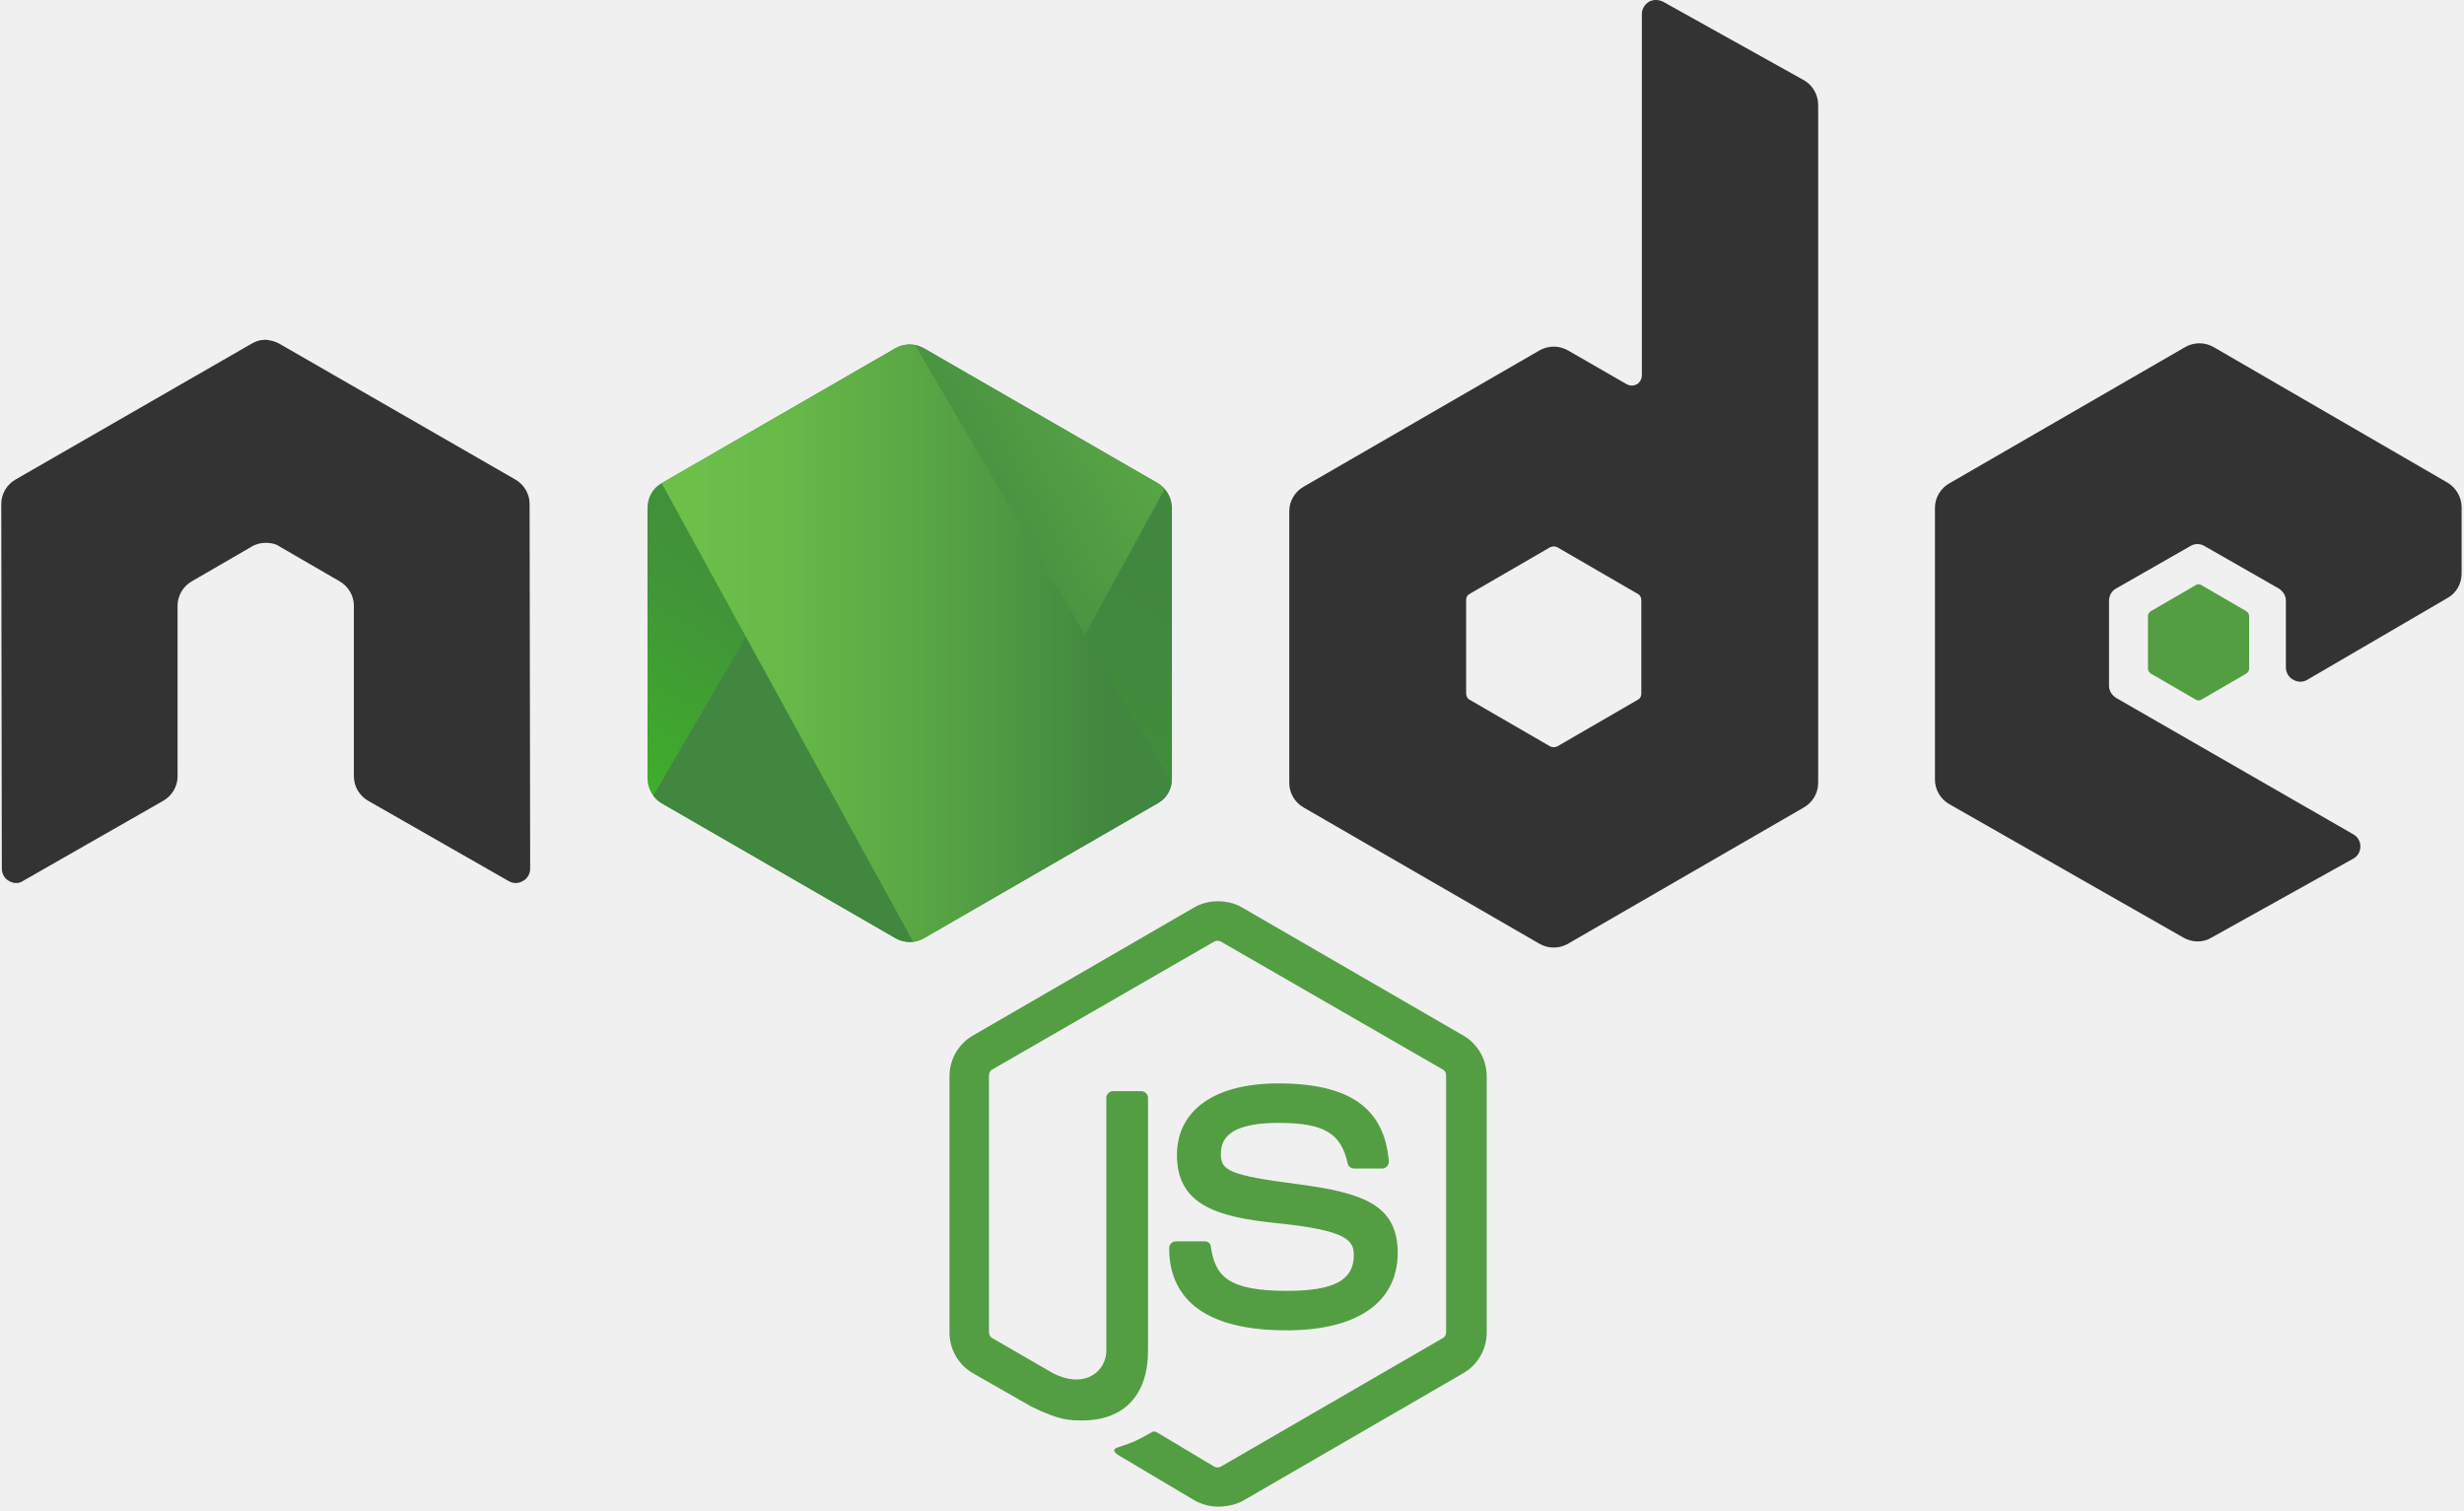
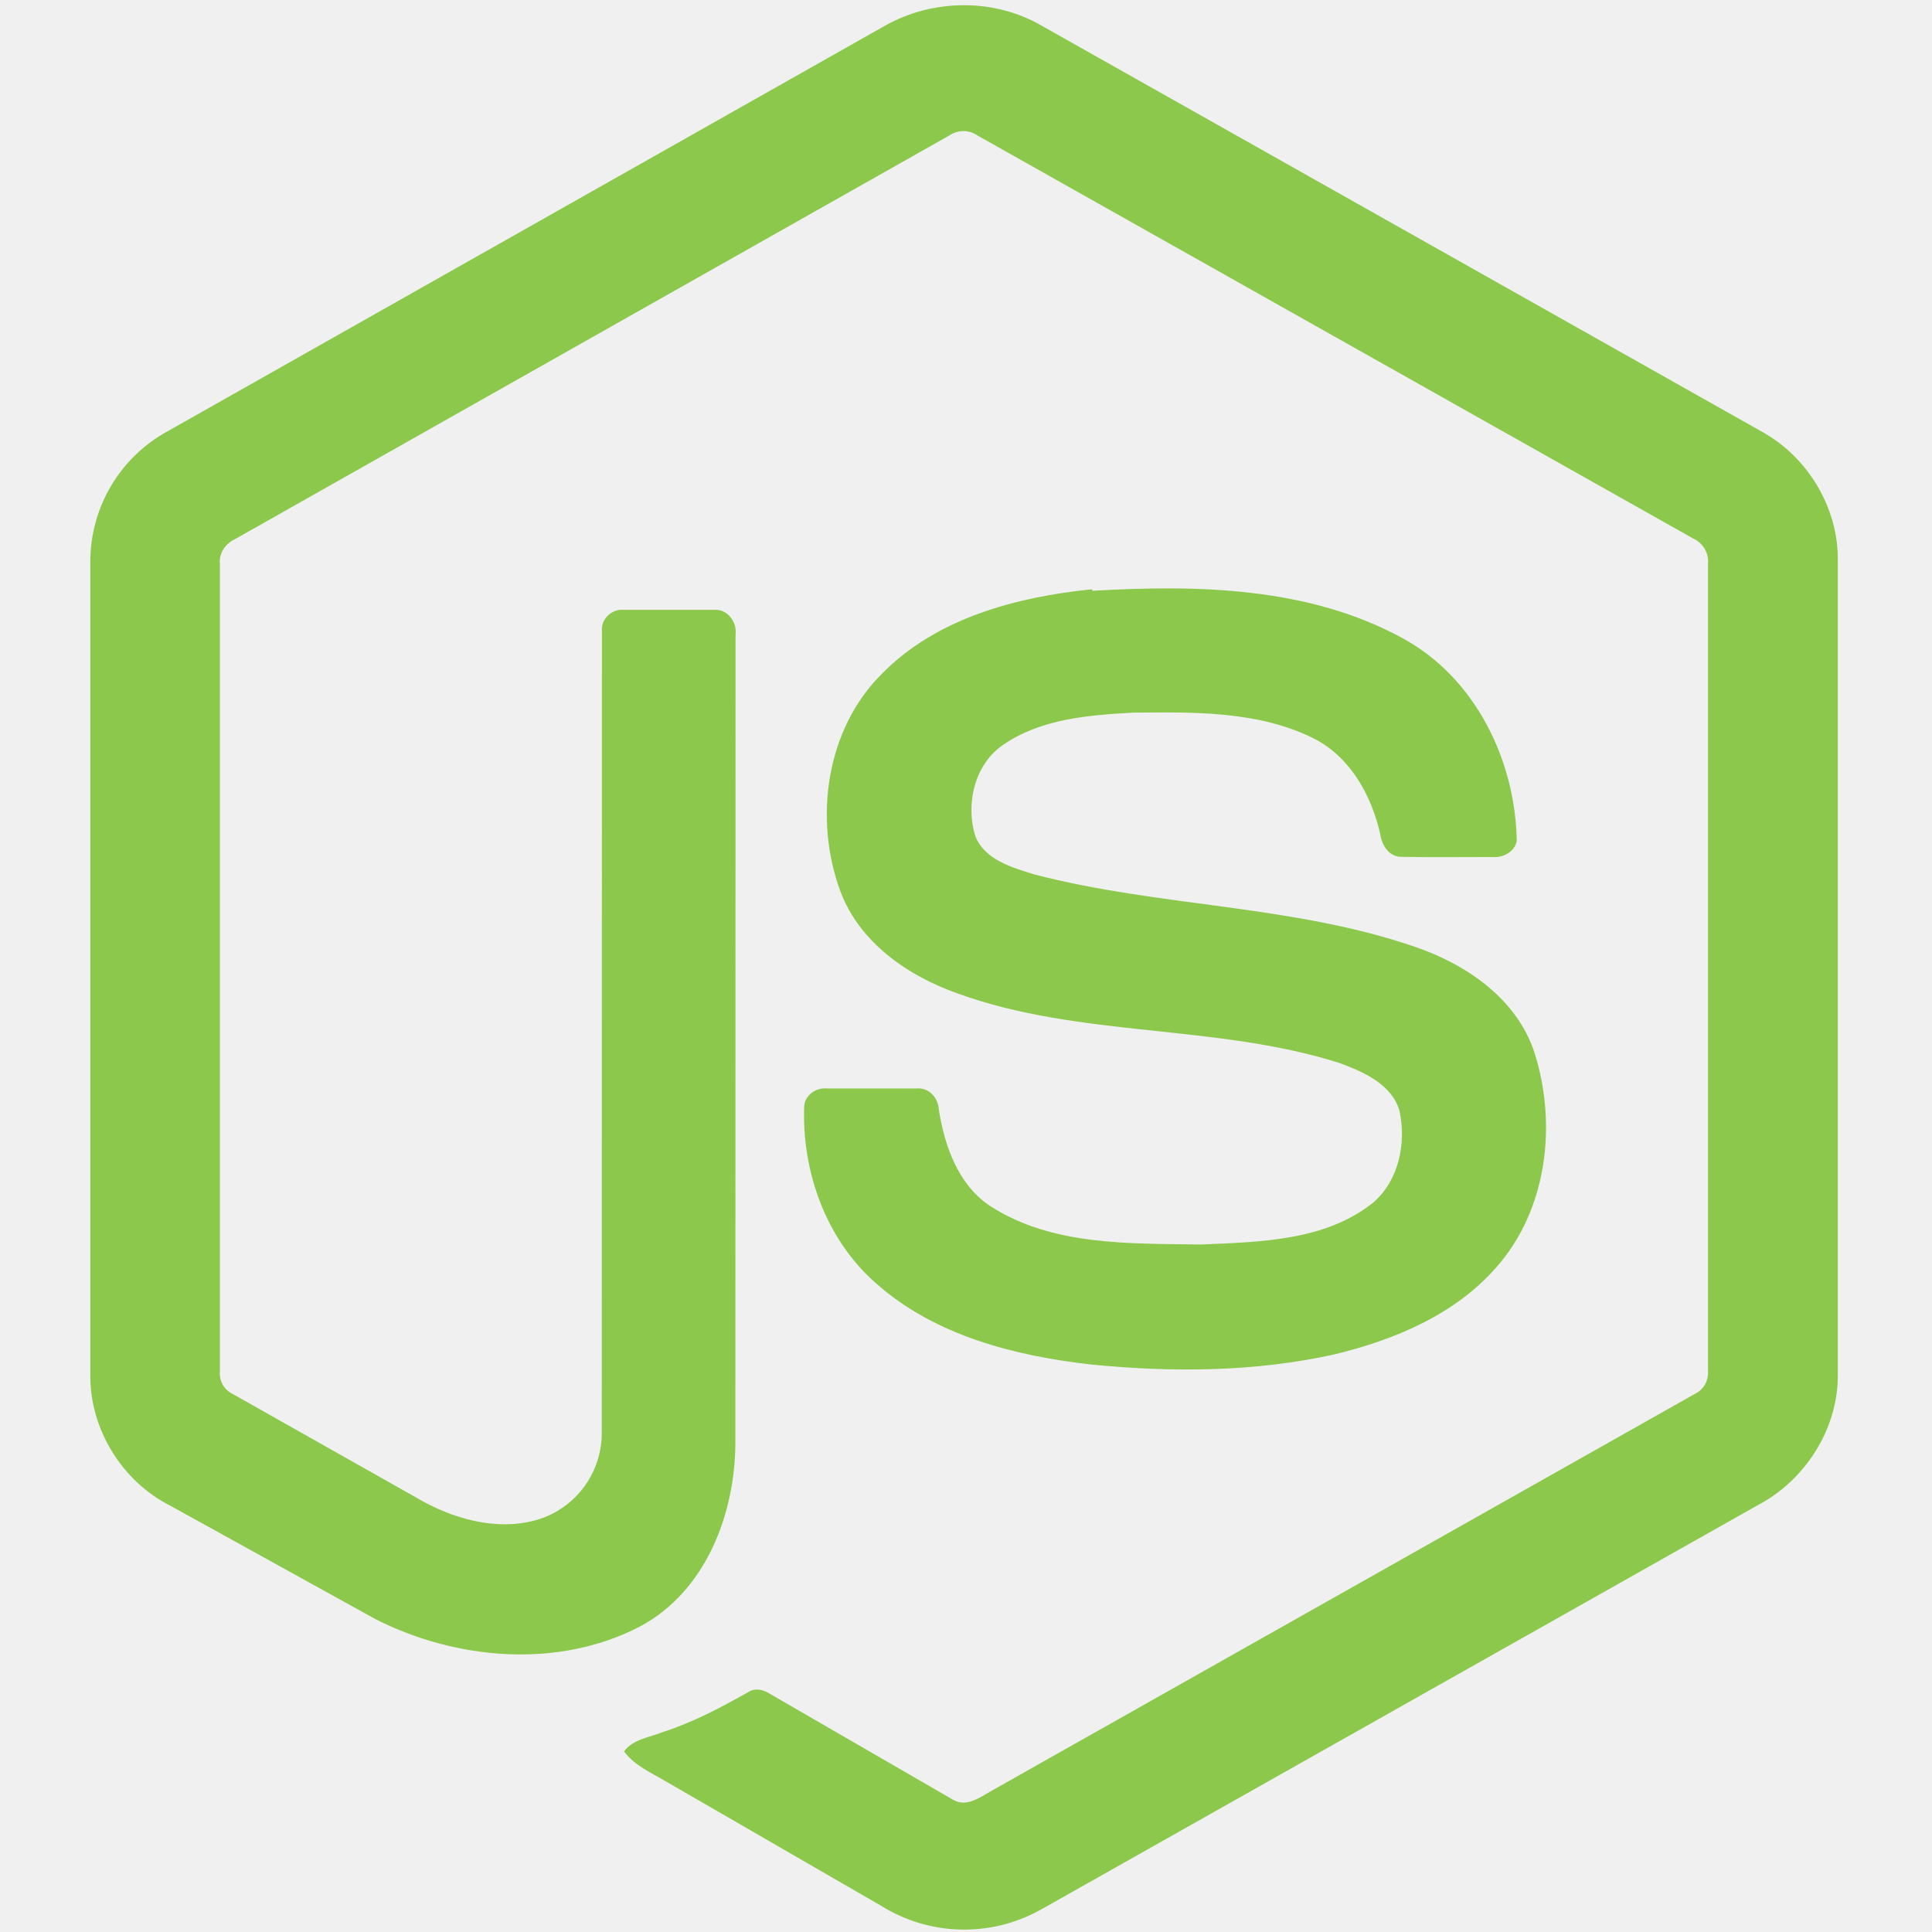
- <svg xmlns="http://www.w3.org/2000/svg" xmlns:xlink="http://www.w3.org/1999/xlink" width="2500" height="1533" viewBox="0 0 512 314" preserveAspectRatio="xMidYMid">
-   <defs>
-     <linearGradient x1="68.188%" y1="17.487%" x2="27.823%" y2="89.755%" id="b">
-       <stop stop-color="#41873F" offset="0%" />
-       <stop stop-color="#418B3D" offset="32.88%" />
-       <stop stop-color="#419637" offset="63.52%" />
-       <stop stop-color="#3FA92D" offset="93.19%" />
-       <stop stop-color="#3FAE2A" offset="100%" />
-     </linearGradient>
-     <path id="a" d="M57.903 1.85a5.957 5.957 0 0 0-5.894 0L3.352 29.933c-1.85 1.04-2.89 3.005-2.89 5.085v56.286c0 2.08 1.156 4.045 2.89 5.085l48.657 28.085a5.957 5.957 0 0 0 5.894 0l48.658-28.085c1.849-1.04 2.89-3.005 2.89-5.085V35.019c0-2.08-1.157-4.045-2.89-5.085L57.903 1.85z" />
-     <linearGradient x1="43.277%" y1="55.169%" x2="159.245%" y2="-18.306%" id="d">
-       <stop stop-color="#41873F" offset="13.76%" />
-       <stop stop-color="#54A044" offset="40.32%" />
-       <stop stop-color="#66B848" offset="71.36%" />
-       <stop stop-color="#6CC04A" offset="90.81%" />
-     </linearGradient>
-     <linearGradient x1="-4413.77%" y1="13.43%" x2="5327.93%" y2="13.43%" id="e">
-       <stop stop-color="#6CC04A" offset="9.192%" />
-       <stop stop-color="#66B848" offset="28.64%" />
-       <stop stop-color="#54A044" offset="59.68%" />
-       <stop stop-color="#41873F" offset="86.24%" />
-     </linearGradient>
-     <linearGradient x1="-4.389%" y1="49.997%" x2="101.499%" y2="49.997%" id="f">
-       <stop stop-color="#6CC04A" offset="9.192%" />
-       <stop stop-color="#66B848" offset="28.64%" />
-       <stop stop-color="#54A044" offset="59.68%" />
-       <stop stop-color="#41873F" offset="86.24%" />
-     </linearGradient>
-     <linearGradient x1="-9713.77%" y1="36.21%" x2="27.93%" y2="36.21%" id="g">
-       <stop stop-color="#6CC04A" offset="9.192%" />
-       <stop stop-color="#66B848" offset="28.64%" />
-       <stop stop-color="#54A044" offset="59.68%" />
-       <stop stop-color="#41873F" offset="86.24%" />
-     </linearGradient>
-     <linearGradient x1="-103.861%" y1="50.275%" x2="100.797%" y2="50.275%" id="h">
-       <stop stop-color="#6CC04A" offset="9.192%" />
-       <stop stop-color="#66B848" offset="28.64%" />
-       <stop stop-color="#54A044" offset="59.68%" />
-       <stop stop-color="#41873F" offset="86.24%" />
-     </linearGradient>
-     <linearGradient x1="130.613%" y1="-211.069%" x2="4.393%" y2="201.605%" id="i">
-       <stop stop-color="#41873F" offset="0%" />
-       <stop stop-color="#418B3D" offset="32.88%" />
-       <stop stop-color="#419637" offset="63.52%" />
-       <stop stop-color="#3FA92D" offset="93.19%" />
-       <stop stop-color="#3FAE2A" offset="100%" />
-     </linearGradient>
-   </defs>
-   <g fill="none">
-     <path d="M253.11 313.094c-1.733 0-3.351-.462-4.854-1.271l-15.371-9.13c-2.312-1.272-1.156-1.734-.462-1.965 3.12-1.04 3.698-1.272 6.934-3.12.347-.232.81-.116 1.156.115l11.789 7.05c.462.231 1.04.231 1.386 0l46.115-26.698c.462-.231.694-.694.694-1.271v-53.28c0-.579-.232-1.04-.694-1.272l-46.115-26.582c-.462-.232-1.04-.232-1.386 0l-46.115 26.582c-.462.231-.694.809-.694 1.271v53.28c0 .463.232 1.04.694 1.272l12.598 7.281c6.819 3.467 11.095-.578 11.095-4.623v-52.587c0-.693.578-1.387 1.387-1.387h5.894c.694 0 1.387.578 1.387 1.387v52.587c0 9.13-4.97 14.447-13.638 14.447-2.658 0-4.738 0-10.633-2.89l-12.135-6.934c-3.005-1.733-4.854-4.97-4.854-8.437v-53.28c0-3.467 1.849-6.704 4.854-8.437l46.114-26.698c2.89-1.618 6.82-1.618 9.709 0l46.114 26.698c3.005 1.733 4.855 4.97 4.855 8.437v53.28c0 3.467-1.85 6.704-4.855 8.437l-46.114 26.698c-1.503.694-3.236 1.04-4.854 1.04zm14.216-36.637c-20.225 0-24.386-9.246-24.386-17.105 0-.694.578-1.387 1.387-1.387h6.01c.693 0 1.271.462 1.271 1.156.925 6.125 3.583 9.13 15.834 9.13 9.708 0 13.87-2.196 13.87-7.397 0-3.005-1.157-5.2-16.297-6.703-12.598-1.272-20.457-4.045-20.457-14.1 0-9.362 7.86-14.91 21.035-14.91 14.793 0 22.075 5.086 23 16.18 0 .348-.116.694-.347 1.041-.232.231-.578.462-.925.462h-6.01c-.578 0-1.156-.462-1.271-1.04-1.387-6.356-4.97-8.437-14.447-8.437-10.633 0-11.905 3.699-11.905 6.472 0 3.352 1.503 4.392 15.834 6.241 14.216 1.85 20.92 4.508 20.92 14.447-.116 10.171-8.437 15.95-23.116 15.95z" fill="#539E43" />
-     <path d="M110.028 104.712c0-2.08-1.156-4.046-3.005-5.086l-49.004-28.2c-.81-.463-1.734-.694-2.658-.81h-.463c-.924 0-1.849.347-2.658.81l-49.004 28.2c-1.85 1.04-3.005 3.005-3.005 5.086l.116 75.817c0 1.04.578 2.08 1.502 2.543.925.578 2.08.578 2.89 0l29.125-16.643c1.849-1.04 3.005-3.005 3.005-5.085v-35.482c0-2.08 1.155-4.045 3.005-5.085l12.366-7.166c.925-.578 1.965-.81 3.005-.81 1.04 0 2.08.232 2.89.81l12.366 7.166c1.85 1.04 3.005 3.004 3.005 5.085v35.482c0 2.08 1.156 4.045 3.005 5.085l29.125 16.643c.925.578 2.08.578 3.005 0 .925-.463 1.503-1.503 1.503-2.543l-.116-75.817zM345.571.347c-.924-.463-2.08-.463-2.89 0-.924.578-1.502 1.502-1.502 2.542v75.125c0 .693-.346 1.386-1.04 1.849-.693.346-1.387.346-2.08 0l-12.251-7.05a5.957 5.957 0 0 0-5.895 0l-49.004 28.316c-1.849 1.04-3.005 3.005-3.005 5.085v56.516c0 2.08 1.156 4.046 3.005 5.086l49.004 28.316a5.957 5.957 0 0 0 5.895 0l49.004-28.316c1.849-1.04 3.005-3.005 3.005-5.086V21.844c0-2.196-1.156-4.16-3.005-5.201L345.572.347zm-4.507 143.776c0 .578-.231 1.04-.694 1.271l-16.758 9.708a1.714 1.714 0 0 1-1.503 0l-16.758-9.708c-.463-.231-.694-.809-.694-1.271v-19.417c0-.578.231-1.04.694-1.271l16.758-9.709a1.714 1.714 0 0 1 1.503 0l16.758 9.709c.463.23.694.809.694 1.271v19.417zM508.648 124.244c1.85-1.04 2.89-3.005 2.89-5.086v-13.753c0-2.08-1.156-4.045-2.89-5.085l-48.657-28.2a5.957 5.957 0 0 0-5.894 0l-49.004 28.315c-1.85 1.04-3.005 3.005-3.005 5.086v56.516c0 2.08 1.155 4.045 3.005 5.085l48.657 27.738c1.85 1.04 4.045 1.04 5.779 0L489 178.45c.925-.463 1.503-1.503 1.503-2.543 0-1.04-.578-2.08-1.503-2.543l-49.235-28.316c-.924-.577-1.502-1.502-1.502-2.542v-17.683c0-1.04.578-2.08 1.502-2.543l15.372-8.784a2.821 2.821 0 0 1 3.005 0l15.371 8.784c.925.578 1.503 1.502 1.503 2.543v13.869c0 1.04.578 2.08 1.502 2.542.925.578 2.08.578 3.005 0l29.125-16.99z" fill="#333" />
-     <path d="M456.293 121.586a1.05 1.05 0 0 1 1.155 0l9.362 5.432c.347.23.578.577.578 1.04v10.864c0 .462-.231.809-.578 1.04l-9.362 5.432a1.05 1.05 0 0 1-1.155 0l-9.362-5.432c-.347-.231-.578-.578-.578-1.04v-10.864c0-.463.231-.81.578-1.04l9.362-5.432z" fill="#539E43" />
-     <g transform="translate(134.068 70.501)">
-       <mask id="c" fill="#fff">
-         <use xlink:href="#a" />
-       </mask>
-       <use fill="url(#b)" xlink:href="#a" />
-       <g mask="url(#c)">
-         <path d="M51.893 1.85L3.121 29.933C1.27 30.974 0 32.94 0 35.02v56.286c0 1.387.578 2.658 1.502 3.698L56.285 1.156c-1.387-.231-3.005-.116-4.392.693zM56.632 125.053c.462-.116.925-.347 1.387-.578l48.773-28.085c1.85-1.04 3.005-3.005 3.005-5.085V35.019c0-1.502-.694-3.005-1.734-4.045l-51.43 94.079z" />
-         <path d="M106.676 29.934L57.788 1.85a8.025 8.025 0 0 0-1.503-.578L1.502 95.12a6.082 6.082 0 0 0 1.619 1.387l48.888 28.085c1.387.809 3.005 1.04 4.507.577l51.432-94.078c-.347-.462-.81-.81-1.272-1.156z" fill="url(#d)" />
-       </g>
-       <g mask="url(#c)">
-         <path d="M109.797 91.305V35.019c0-2.08-1.271-4.045-3.12-5.085L57.786 1.85a5.106 5.106 0 0 0-1.848-.693l53.511 91.42c.231-.347.347-.809.347-1.271zM3.12 29.934C1.272 30.974 0 32.94 0 35.02v56.286c0 2.08 1.387 4.045 3.12 5.085l48.889 28.085c1.156.693 2.427.925 3.814.693L3.467 29.818l-.346.116z" />
-         <path fill="url(#e)" fill-rule="evenodd" d="M50.391.809l-.693.347h.924l-.231-.347z" transform="translate(0 -9.246)" />
-         <path d="M106.792 105.636c1.387-.809 2.427-2.196 2.89-3.698L56.053 10.402c-1.387-.231-2.89-.116-4.16.693L3.351 39.065l52.355 95.465a8.057 8.057 0 0 0 2.196-.693l48.889-28.2z" fill="url(#f)" fill-rule="evenodd" transform="translate(0 -9.246)" />
-         <path fill="url(#g)" fill-rule="evenodd" d="M111.3 104.712l-.347-.578v.809l.346-.231z" transform="translate(0 -9.246)" />
-         <path d="M106.792 105.636l-48.773 28.085a6.973 6.973 0 0 1-2.196.693l.925 1.734 54.089-31.32v-.694l-1.387-2.312c-.231 1.618-1.271 3.005-2.658 3.814z" fill="url(#h)" fill-rule="evenodd" transform="translate(0 -9.246)" />
-         <path d="M106.792 105.636l-48.773 28.085a6.973 6.973 0 0 1-2.196.693l.925 1.734 54.089-31.32v-.694l-1.387-2.312c-.231 1.618-1.271 3.005-2.658 3.814z" fill="url(#i)" fill-rule="evenodd" transform="translate(0 -9.246)" />
-       </g>
-     </g>
-   </g>
+ <svg xmlns="http://www.w3.org/2000/svg" width="64" height="64" viewBox="0 0 32 32" preserveAspectRatio="xMidYMid" fill="#8cc84b">
+   <path d="M14.656.427c.8-.453 1.82-.455 2.6 0L29.2 7.16c.747.42 1.247 1.253 1.24 2.114v13.5c.005.897-.544 1.748-1.332 2.16l-11.88 6.702a2.6 2.6 0 0 1-2.639-.073l-3.565-2.06c-.243-.145-.516-.26-.688-.495.152-.204.422-.23.642-.32.496-.158.95-.4 1.406-.656.115-.08.256-.05.366.022l3.04 1.758c.217.125.437-.04.623-.145l11.665-6.583c.144-.07.224-.222.212-.38V9.334c.016-.18-.087-.344-.25-.417L16.19 2.244a.41.41 0 0 0-.465-.001L3.892 8.93c-.16.073-.27.235-.25.415v13.37c-.014.158.07.307.215.375l3.162 1.785c.594.32 1.323.5 1.977.265a1.5 1.5 0 0 0 .971-1.409l.003-13.29c-.014-.197.172-.36.363-.34h1.52c.2-.005.357.207.33.405L12.18 23.88c.001 1.188-.487 2.48-1.586 3.063-1.354.7-3.028.553-4.366-.12l-3.4-1.88c-.8-.4-1.337-1.264-1.332-2.16v-13.5a2.46 2.46 0 0 1 1.282-2.141L14.656.427zM18.1 9.785c1.727-.1 3.576-.066 5.13.785 1.203.652 1.87 2.02 1.892 3.358-.034.18-.222.28-.394.267-.5-.001-1.002.007-1.504-.003-.213.008-.336-.188-.363-.376-.144-.64-.493-1.273-1.095-1.582-.924-.463-1.996-.44-3.004-.43-.736.04-1.527.103-2.15.535-.48.328-.624 1-.453 1.522.16.383.603.506.964.62 2.082.544 4.287.5 6.33 1.207.845.292 1.672.86 1.962 1.745.378 1.186.213 2.604-.63 3.556-.684.784-1.68 1.2-2.675 1.442-1.323.295-2.695.302-4.038.17-1.263-.144-2.577-.476-3.552-1.336-.834-.724-1.24-1.852-1.2-2.94.01-.184.193-.312.37-.297h1.5c.202-.014.35.16.36.35.093.6.322 1.25.854 1.6 1.026.662 2.313.616 3.487.635.973-.043 2.065-.056 2.86-.7.42-.367.543-.98.43-1.508-.123-.446-.6-.653-1-.8-2.055-.65-4.285-.414-6.32-1.15-.826-.292-1.625-.844-1.942-1.693-.443-1.2-.24-2.687.693-3.607.9-.915 2.22-1.268 3.47-1.394z" />
</svg>
